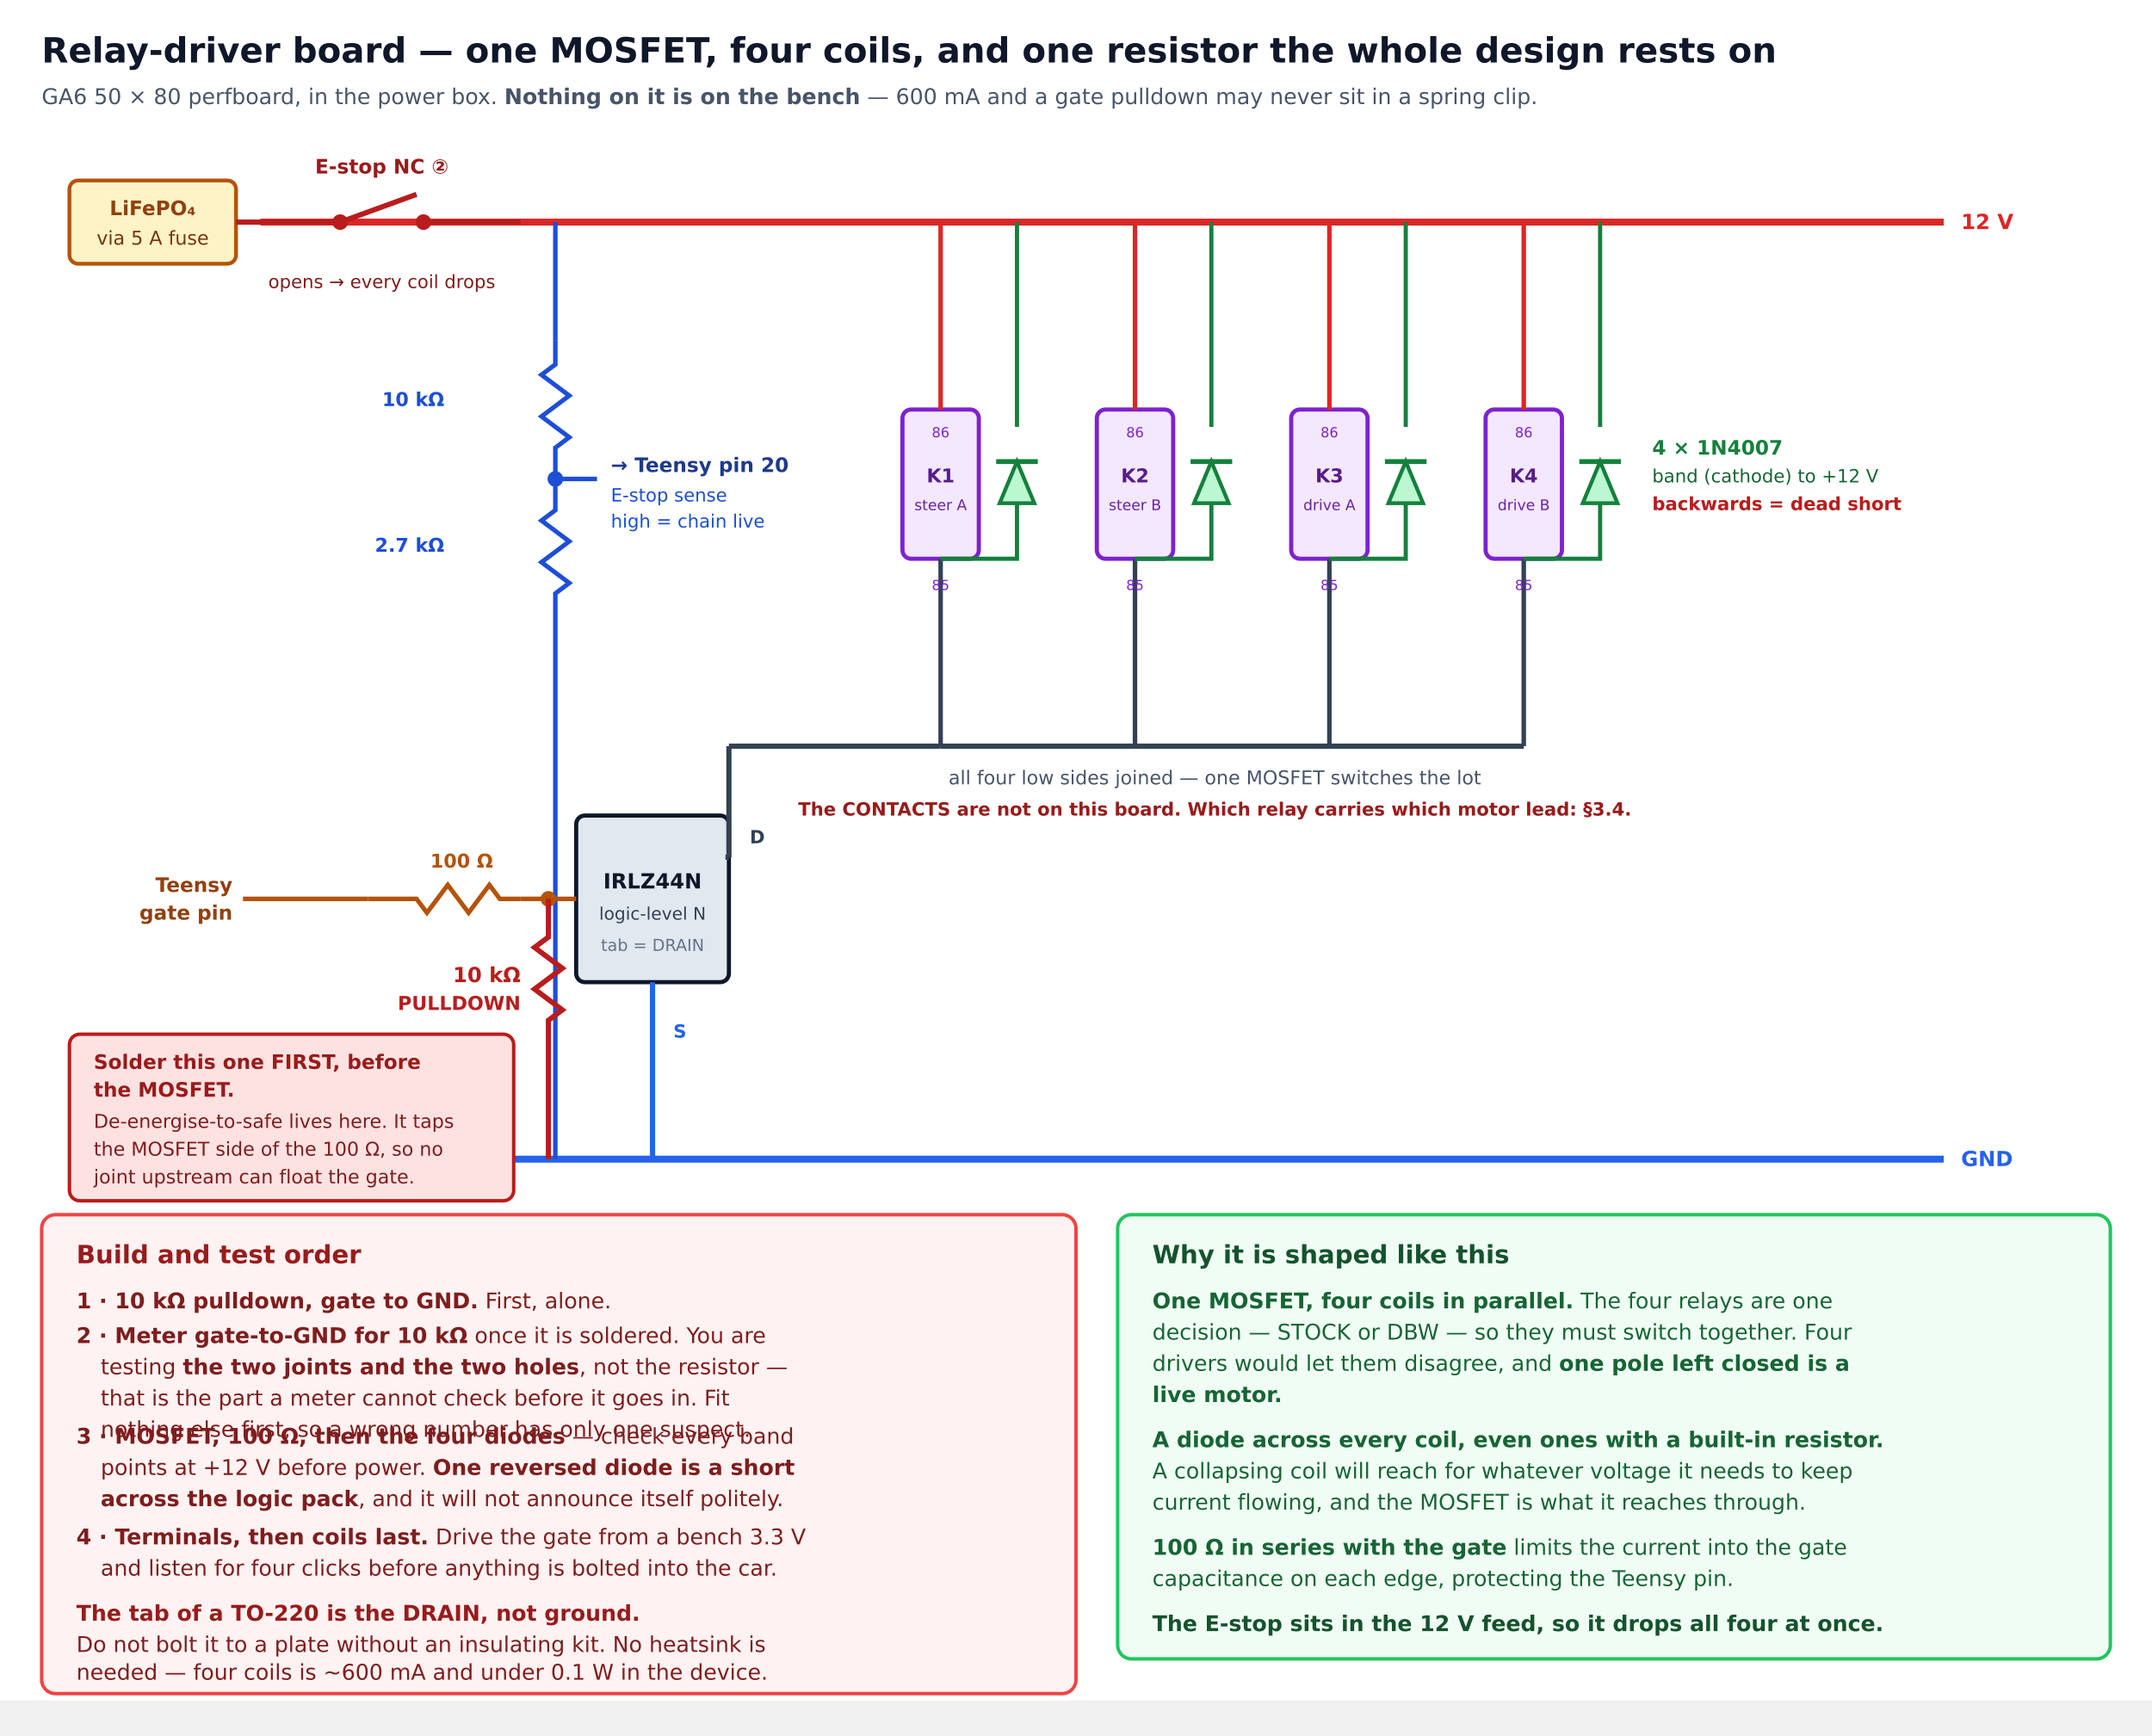
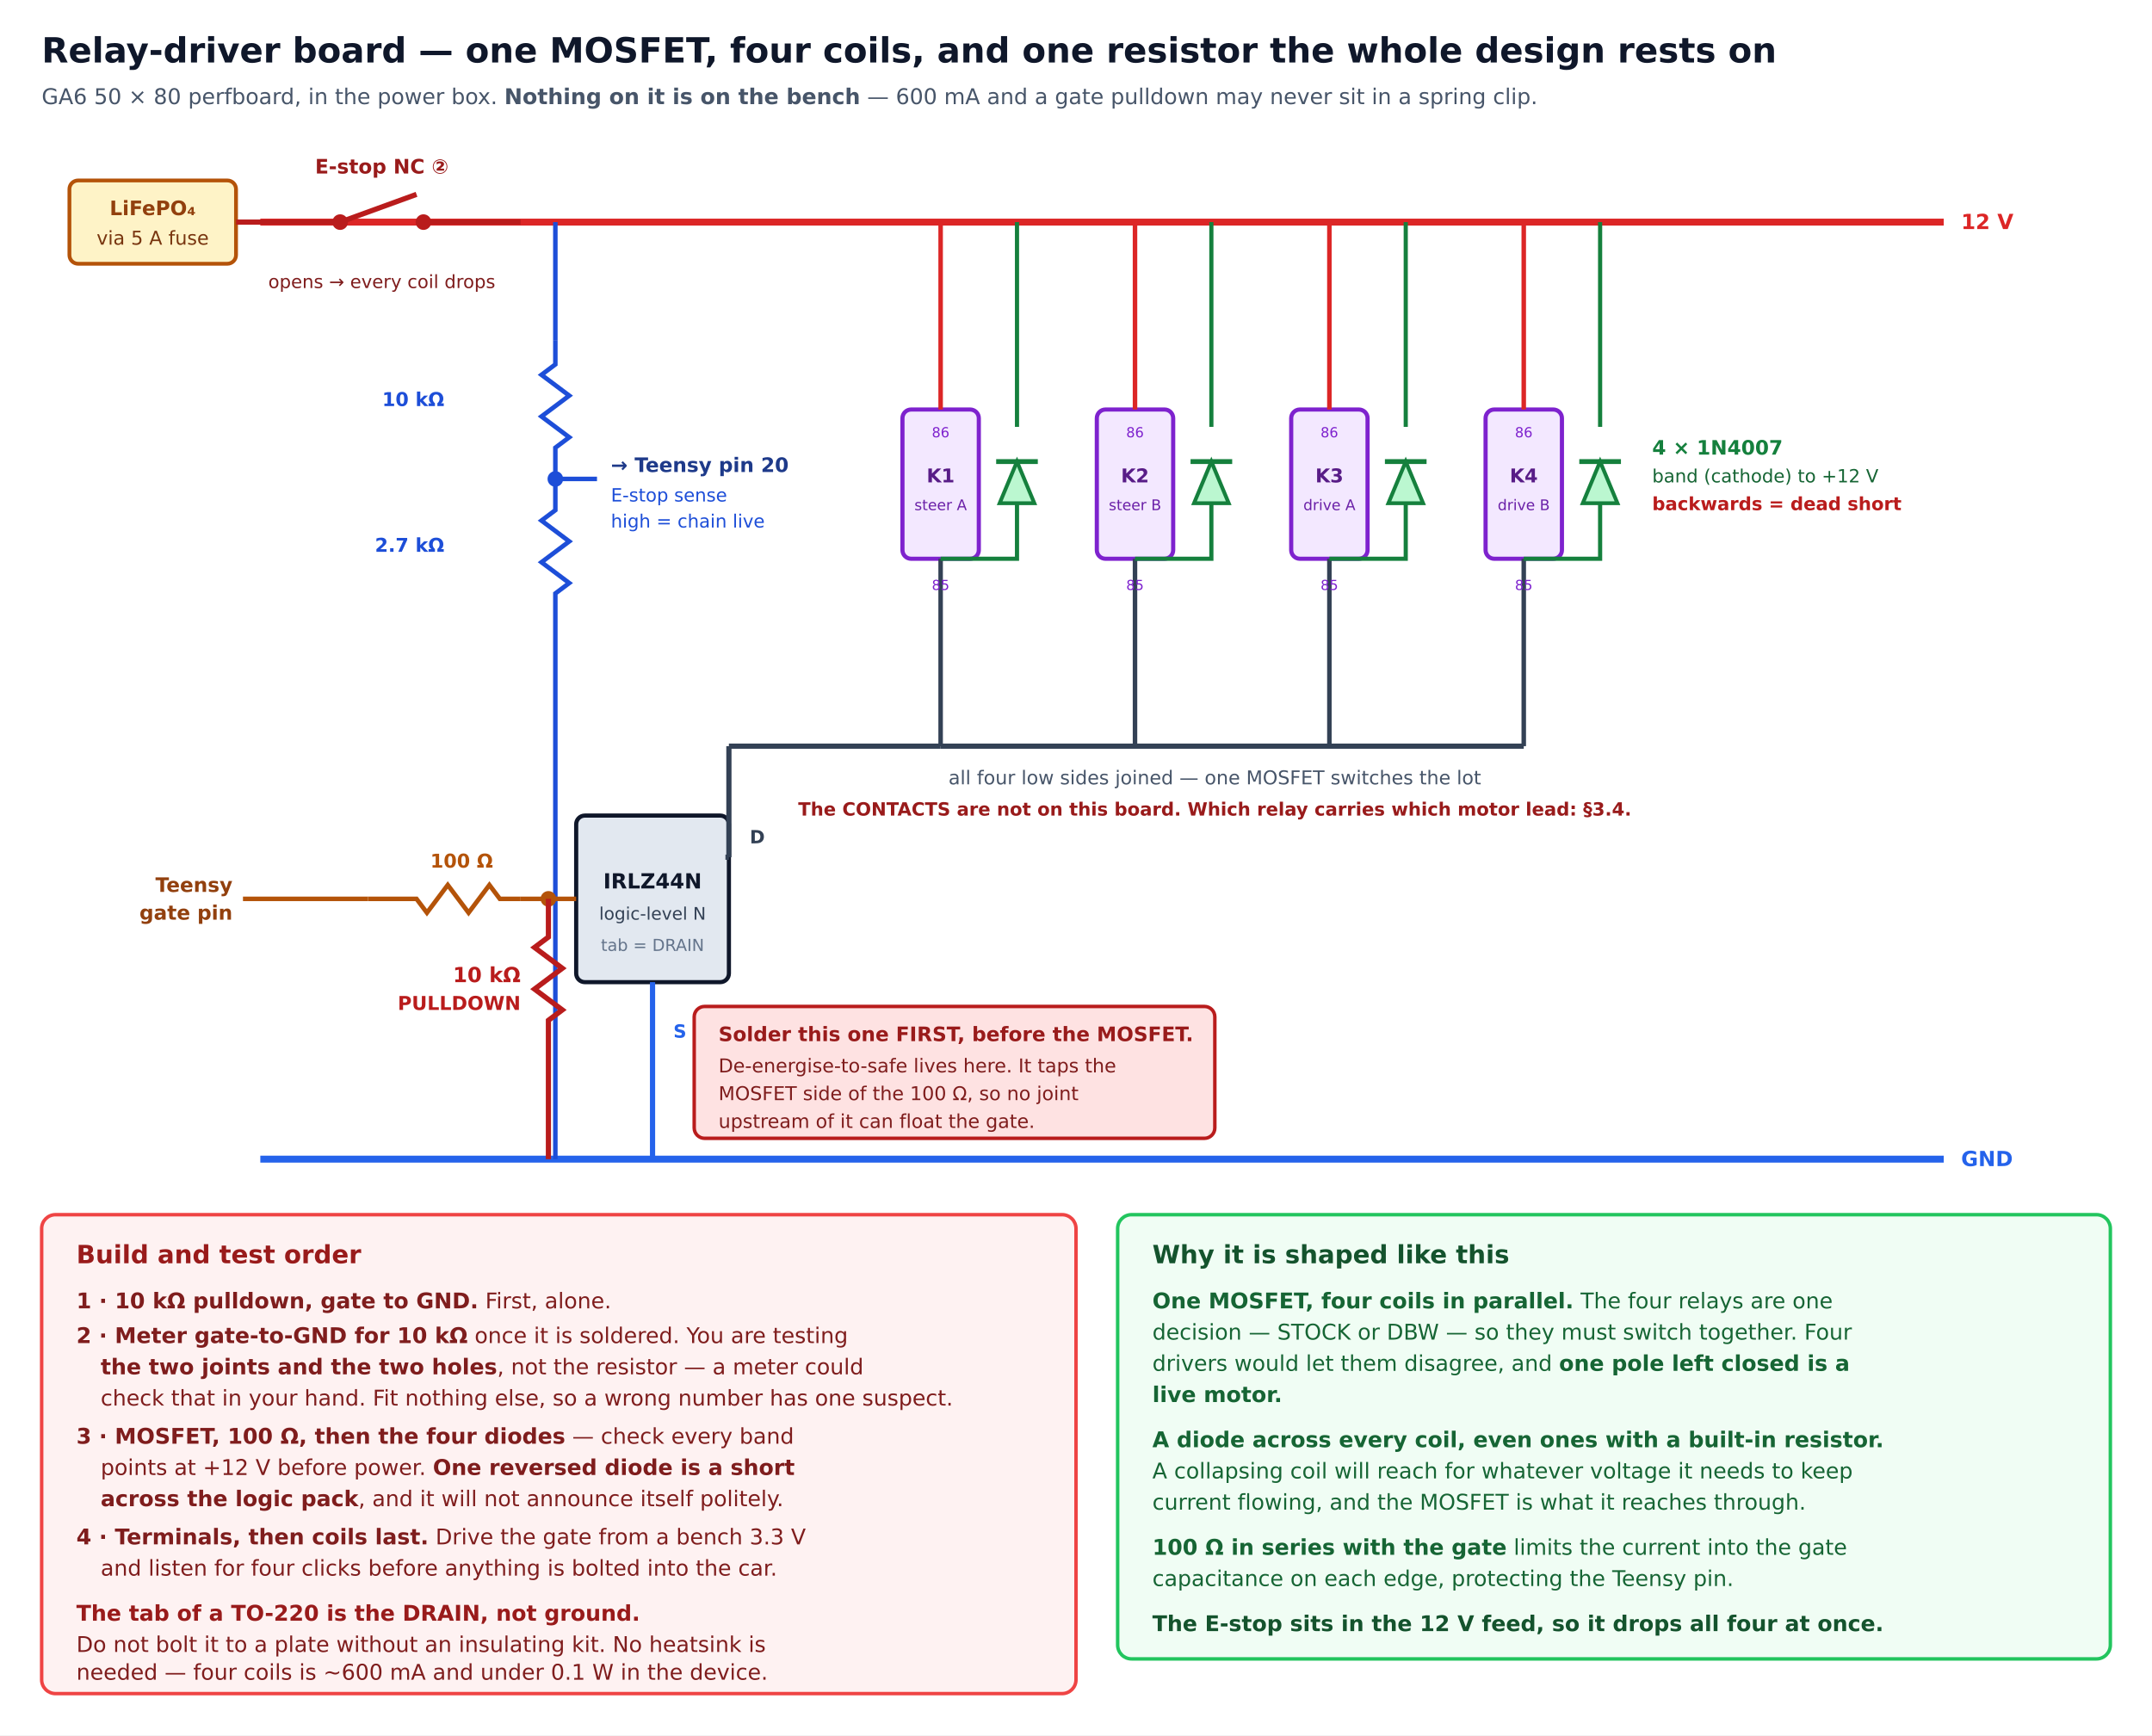
<svg xmlns="http://www.w3.org/2000/svg" viewBox="0 0 1240 1000" width="1240" height="1000" font-family="DejaVu Sans, Helvetica, Arial, sans-serif">
-   <rect width="1240" height="980" fill="#ffffff" />
+   <rect width="1240" height="1000" fill="#ffffff" />
  <text x="24" y="36" font-size="20" font-weight="bold" fill="#0f172a">Relay-driver board — one MOSFET, four coils, and one resistor the whole design rests on</text>
  <text x="24" y="60" font-size="12.5" fill="#475569">GA6 50 × 80 perfboard, in the power box. <tspan font-weight="bold">Nothing on it is on the bench</tspan> — 600 mA and a gate pulldown may never sit in a spring clip.</text>
  <line x1="150" y1="128" x2="1120" y2="128" stroke="#dc2626" stroke-width="4" />
  <line x1="150" y1="668" x2="1120" y2="668" stroke="#2563eb" stroke-width="4" />
  <text x="1130" y="132" font-size="12" font-weight="bold" fill="#dc2626">12 V</text>
  <text x="1130" y="672" font-size="12" font-weight="bold" fill="#2563eb">GND</text>
  <rect x="40" y="104" width="96" height="48" rx="5" fill="#fef3c7" stroke="#b45309" stroke-width="2.2" />
  <text x="88" y="124" font-size="11.5" font-weight="bold" fill="#92400e" text-anchor="middle">LiFePO₄</text>
  <text x="88" y="141" font-size="11" fill="#78350f" text-anchor="middle">via 5 A fuse</text>
  <g stroke="#b91c1c" stroke-width="3" fill="none">
    <path d="M136,128 L196,128" />
    <path d="M244,128 L300,128" />
    <path d="M196,128 L240,112" />
  </g>
  <circle cx="196" cy="128" r="4.5" fill="#b91c1c" />
  <circle cx="244" cy="128" r="4.5" fill="#b91c1c" />
  <text x="220" y="100" font-size="11.5" font-weight="bold" fill="#991b1b" text-anchor="middle">E-stop NC ②</text>
  <text x="220" y="166" font-size="10.5" fill="#7f1d1d" text-anchor="middle">opens → every coil drops</text>
  <path d="M320,128 L320,196" stroke="#1d4ed8" stroke-width="2.6" />
  <path d="M320,196 L320,210 L312,216 L328,228 L312,240 L328,252 L320,258 L320,276" fill="none" stroke="#1d4ed8" stroke-width="2.6" />
  <text x="256" y="234" font-size="11" font-weight="bold" fill="#1d4ed8" text-anchor="end">10 kΩ</text>
  <circle cx="320" cy="276" r="4.5" fill="#1d4ed8" />
  <path d="M320,276 L344,276" stroke="#1d4ed8" stroke-width="2.6" />
  <text x="352" y="272" font-size="11.5" font-weight="bold" fill="#1e3a8a">→ Teensy pin 20</text>
  <text x="352" y="289" font-size="10.5" fill="#1d4ed8">E-stop sense</text>
  <text x="352" y="304" font-size="10.5" fill="#1d4ed8">high = chain live</text>
  <path d="M320,276 L320,294 L312,300 L328,312 L312,324 L328,336 L320,342 L320,668" fill="none" stroke="#1d4ed8" stroke-width="2.6" />
  <text x="256" y="318" font-size="11" font-weight="bold" fill="#1d4ed8" text-anchor="end">2.7 kΩ</text>
  <g>
    <g id="coilgrp" />
  </g>
  <g>
    <rect x="520" y="236" width="44" height="86" rx="5" fill="#f3e8ff" stroke="#7e22ce" stroke-width="2.4" />
    <text x="542" y="252" font-size="8" fill="#7e22ce" text-anchor="middle">86</text>
    <text x="542" y="278" font-size="11" font-weight="bold" fill="#581c87" text-anchor="middle">K1</text>
    <text x="542" y="294" font-size="8.5" fill="#6b21a8" text-anchor="middle">steer A</text>
    <path d="M542,128 L542,236" stroke="#dc2626" stroke-width="2.6" />
    <path d="M542,322 L542,430" stroke="#334155" stroke-width="2.6" />
    <rect x="632" y="236" width="44" height="86" rx="5" fill="#f3e8ff" stroke="#7e22ce" stroke-width="2.4" />
    <text x="654" y="252" font-size="8" fill="#7e22ce" text-anchor="middle">86</text>
    <text x="654" y="278" font-size="11" font-weight="bold" fill="#581c87" text-anchor="middle">K2</text>
    <text x="654" y="294" font-size="8.5" fill="#6b21a8" text-anchor="middle">steer B</text>
    <path d="M654,128 L654,236" stroke="#dc2626" stroke-width="2.6" />
    <path d="M654,322 L654,430" stroke="#334155" stroke-width="2.6" />
    <rect x="744" y="236" width="44" height="86" rx="5" fill="#f3e8ff" stroke="#7e22ce" stroke-width="2.4" />
    <text x="766" y="252" font-size="8" fill="#7e22ce" text-anchor="middle">86</text>
    <text x="766" y="278" font-size="11" font-weight="bold" fill="#581c87" text-anchor="middle">K3</text>
    <text x="766" y="294" font-size="8.5" fill="#6b21a8" text-anchor="middle">drive A</text>
    <path d="M766,128 L766,236" stroke="#dc2626" stroke-width="2.6" />
    <path d="M766,322 L766,430" stroke="#334155" stroke-width="2.6" />
    <rect x="856" y="236" width="44" height="86" rx="5" fill="#f3e8ff" stroke="#7e22ce" stroke-width="2.4" />
    <text x="878" y="252" font-size="8" fill="#7e22ce" text-anchor="middle">86</text>
    <text x="878" y="278" font-size="11" font-weight="bold" fill="#581c87" text-anchor="middle">K4</text>
    <text x="878" y="294" font-size="8.5" fill="#6b21a8" text-anchor="middle">drive B</text>
    <path d="M878,128 L878,236" stroke="#dc2626" stroke-width="2.6" />
    <path d="M878,322 L878,430" stroke="#334155" stroke-width="2.6" />
  </g>
  <g>
    <g stroke="#15803d" stroke-width="2.4" fill="none">
      <path d="M586,128 L586,246" />
      <path d="M586,290 L586,322 L542,322" />
      <path d="M698,128 L698,246" />
      <path d="M698,290 L698,322 L654,322" />
      <path d="M810,128 L810,246" />
      <path d="M810,290 L810,322 L766,322" />
      <path d="M922,128 L922,246" />
      <path d="M922,290 L922,322 L878,322" />
    </g>
    <g fill="#bbf7d0" stroke="#15803d" stroke-width="2.2">
      <path d="M576,290 L596,290 L586,266 Z" />
      <path d="M688,290 L708,290 L698,266 Z" />
      <path d="M800,290 L820,290 L810,266 Z" />
      <path d="M912,290 L932,290 L922,266 Z" />
    </g>
    <g stroke="#15803d" stroke-width="2.8">
      <line x1="574" y1="266" x2="598" y2="266" />
      <line x1="686" y1="266" x2="710" y2="266" />
      <line x1="798" y1="266" x2="822" y2="266" />
      <line x1="910" y1="266" x2="934" y2="266" />
    </g>
  </g>
  <text x="952" y="262" font-size="11.5" font-weight="bold" fill="#15803d">4 × 1N4007</text>
  <text x="952" y="278" font-size="10.5" fill="#166534">band (cathode) to +12 V</text>
  <text x="952" y="294" font-size="10.5" font-weight="bold" fill="#b91c1c">backwards = dead short</text>
  <g font-size="8" fill="#7e22ce" text-anchor="middle">
    <text x="542" y="340">85</text>
    <text x="654" y="340">85</text>
    <text x="766" y="340">85</text>
    <text x="878" y="340">85</text>
  </g>
  <line x1="542" y1="430" x2="878" y2="430" stroke="#334155" stroke-width="3" />
  <path d="M542,430 L420,430" stroke="#334155" stroke-width="3" />
  <text x="700" y="452" font-size="11" fill="#475569" text-anchor="middle">all four low sides joined — one MOSFET switches the lot</text>
  <text x="700" y="470" font-size="10.5" font-weight="bold" fill="#991b1b" text-anchor="middle">The CONTACTS are not on this board. Which relay carries which motor lead: §3.4.</text>
  <rect x="332" y="470" width="88" height="96" rx="5" fill="#e2e8f0" stroke="#0f172a" stroke-width="2.4" />
  <text x="376" y="512" font-size="12" font-weight="bold" fill="#0f172a" text-anchor="middle">IRLZ44N</text>
  <text x="376" y="530" font-size="10" fill="#334155" text-anchor="middle">logic-level N</text>
  <text x="376" y="548" font-size="9.5" fill="#64748b" text-anchor="middle">tab = DRAIN</text>
  <path d="M420,430 L420,494 L420,494" stroke="#334155" stroke-width="3" fill="none" />
  <path d="M420,494 L418,494" stroke="#334155" stroke-width="3" />
  <text x="432" y="486" font-size="10.5" font-weight="bold" fill="#334155">D</text>
  <path d="M376,566 L376,668" stroke="#2563eb" stroke-width="3" />
  <text x="388" y="598" font-size="10.5" font-weight="bold" fill="#2563eb">S</text>
  <path d="M332,518 L300,518" stroke="#b45309" stroke-width="2.6" />
  <path d="M300,518 L288,518 L282,510 L270,526 L258,510 L246,526 L240,518 L212,518" fill="none" stroke="#b45309" stroke-width="2.6" />
  <text x="266" y="500" font-size="11" font-weight="bold" fill="#b45309" text-anchor="middle">100 Ω</text>
  <path d="M212,518 L140,518" stroke="#b45309" stroke-width="2.6" />
  <text x="134" y="514" font-size="11.5" font-weight="bold" fill="#92400e" text-anchor="end">Teensy</text>
  <text x="134" y="530" font-size="11.5" font-weight="bold" fill="#92400e" text-anchor="end">gate pin</text>
  <circle cx="316" cy="518" r="4.5" fill="#b45309" />
  <path d="M316,518 L316,540 L308,546 L324,558 L308,570 L324,582 L316,588 L316,668" fill="none" stroke="#b91c1c" stroke-width="3" />
  <text x="300" y="566" font-size="12" font-weight="bold" fill="#b91c1c" text-anchor="end">10 kΩ</text>
  <text x="300" y="582" font-size="11" font-weight="bold" fill="#b91c1c" text-anchor="end">PULLDOWN</text>
-   <rect x="40" y="596" width="256" height="96" rx="6" fill="#fee2e2" stroke="#b91c1c" stroke-width="2" />
-   <text x="54" y="616" font-size="11.5" font-weight="bold" fill="#991b1b">Solder this one FIRST, before</text>
-   <text x="54" y="632" font-size="11.5" font-weight="bold" fill="#991b1b">the MOSFET.</text>
-   <text x="54" y="650" font-size="11" fill="#7f1d1d">De-energise-to-safe lives here. It taps</text>
-   <text x="54" y="666" font-size="11" fill="#7f1d1d">the MOSFET side of the 100 Ω, so no</text>
-   <text x="54" y="682" font-size="11" fill="#7f1d1d">joint upstream can float the gate.</text>
+   <rect x="400" y="580" width="300" height="76" rx="6" fill="#fee2e2" stroke="#b91c1c" stroke-width="2" />
+   <text x="414" y="600" font-size="11.5" font-weight="bold" fill="#991b1b">Solder this one FIRST, before the MOSFET.</text>
+   <text x="414" y="618" font-size="11" fill="#7f1d1d">De-energise-to-safe lives here. It taps the</text>
+   <text x="414" y="634" font-size="11" fill="#7f1d1d">MOSFET side of the 100 Ω, so no joint</text>
+   <text x="414" y="650" font-size="11" fill="#7f1d1d">upstream of it can float the gate.</text>
  <rect x="24" y="700" width="596" height="276" rx="8" fill="#fef2f2" stroke="#ef4444" stroke-width="2" />
  <text x="44" y="728" font-size="14.5" font-weight="bold" fill="#991b1b">Build and test order</text>
  <text x="44" y="754" font-size="12.5" fill="#7f1d1d">
    <tspan font-weight="bold">1 · 10 kΩ pulldown, gate to GND.</tspan> First, alone.</text>
  <text x="44" y="774" font-size="12.5" fill="#7f1d1d">
-     <tspan font-weight="bold">2 · Meter gate-to-GND for 10 kΩ</tspan> once it is soldered. You are</text>
-   <text x="58" y="792" font-size="12.5" fill="#7f1d1d">testing <tspan font-weight="bold">the two joints and the two holes</tspan>, not the resistor —</text>
-   <text x="58" y="810" font-size="12.5" fill="#7f1d1d">that is the part a meter cannot check before it goes in. Fit</text>
-   <text x="58" y="828" font-size="12.5" fill="#7f1d1d">nothing else first, so a wrong number has only one suspect.</text>
+     <tspan font-weight="bold">2 · Meter gate-to-GND for 10 kΩ</tspan> once it is soldered. You are testing</text>
+   <text x="58" y="792" font-size="12.5" fill="#7f1d1d">
+     <tspan font-weight="bold">the two joints and the two holes</tspan>, not the resistor — a meter could</text>
+   <text x="58" y="810" font-size="12.5" fill="#7f1d1d">check that in your hand. Fit nothing else, so a wrong number has one suspect.</text>
  <text x="44" y="832" font-size="12.5" fill="#7f1d1d">
    <tspan font-weight="bold">3 · MOSFET, 100 Ω, then the four diodes</tspan> — check every band</text>
  <text x="58" y="850" font-size="12.5" fill="#7f1d1d">points at +12 V before power. <tspan font-weight="bold">One reversed diode is a short</tspan>
  </text>
  <text x="58" y="868" font-size="12.5" fill="#7f1d1d">
    <tspan font-weight="bold">across the logic pack</tspan>, and it will not announce itself politely.</text>
  <text x="44" y="890" font-size="12.5" fill="#7f1d1d">
    <tspan font-weight="bold">4 · Terminals, then coils last.</tspan> Drive the gate from a bench 3.3 V</text>
  <text x="58" y="908" font-size="12.5" fill="#7f1d1d">and listen for four clicks before anything is bolted into the car.</text>
  <text x="44" y="934" font-size="12.5" font-weight="bold" fill="#991b1b">The tab of a TO-220 is the DRAIN, not ground.</text>
  <text x="44" y="952" font-size="12.5" fill="#7f1d1d">Do not bolt it to a plate without an insulating kit. No heatsink is</text>
  <text x="44" y="968" font-size="12.5" fill="#7f1d1d">needed — four coils is ~600 mA and under 0.1 W in the device.</text>
  <rect x="644" y="700" width="572" height="256" rx="8" fill="#f0fdf4" stroke="#22c55e" stroke-width="2" />
  <text x="664" y="728" font-size="14.5" font-weight="bold" fill="#14532d">Why it is shaped like this</text>
  <text x="664" y="754" font-size="12.5" fill="#166534">
    <tspan font-weight="bold">One MOSFET, four coils in parallel.</tspan> The four relays are one</text>
  <text x="664" y="772" font-size="12.5" fill="#166534">decision — STOCK or DBW — so they must switch together. Four</text>
  <text x="664" y="790" font-size="12.5" fill="#166534">drivers would let them disagree, and <tspan font-weight="bold">one pole left closed is a</tspan>
  </text>
  <text x="664" y="808" font-size="12.5" fill="#166534">
    <tspan font-weight="bold">live motor.</tspan>
  </text>
  <text x="664" y="834" font-size="12.5" fill="#166534">
    <tspan font-weight="bold">A diode across every coil, even ones with a built-in resistor.</tspan>
  </text>
  <text x="664" y="852" font-size="12.5" fill="#166534">A collapsing coil will reach for whatever voltage it needs to keep</text>
  <text x="664" y="870" font-size="12.5" fill="#166534">current flowing, and the MOSFET is what it reaches through.</text>
  <text x="664" y="896" font-size="12.5" fill="#166534">
    <tspan font-weight="bold">100 Ω in series with the gate</tspan> limits the current into the gate</text>
  <text x="664" y="914" font-size="12.5" fill="#166534">capacitance on each edge, protecting the Teensy pin.</text>
  <text x="664" y="940" font-size="12.5" font-weight="bold" fill="#14532d">The E-stop sits in the 12 V feed, so it drops all four at once.</text>
</svg>
